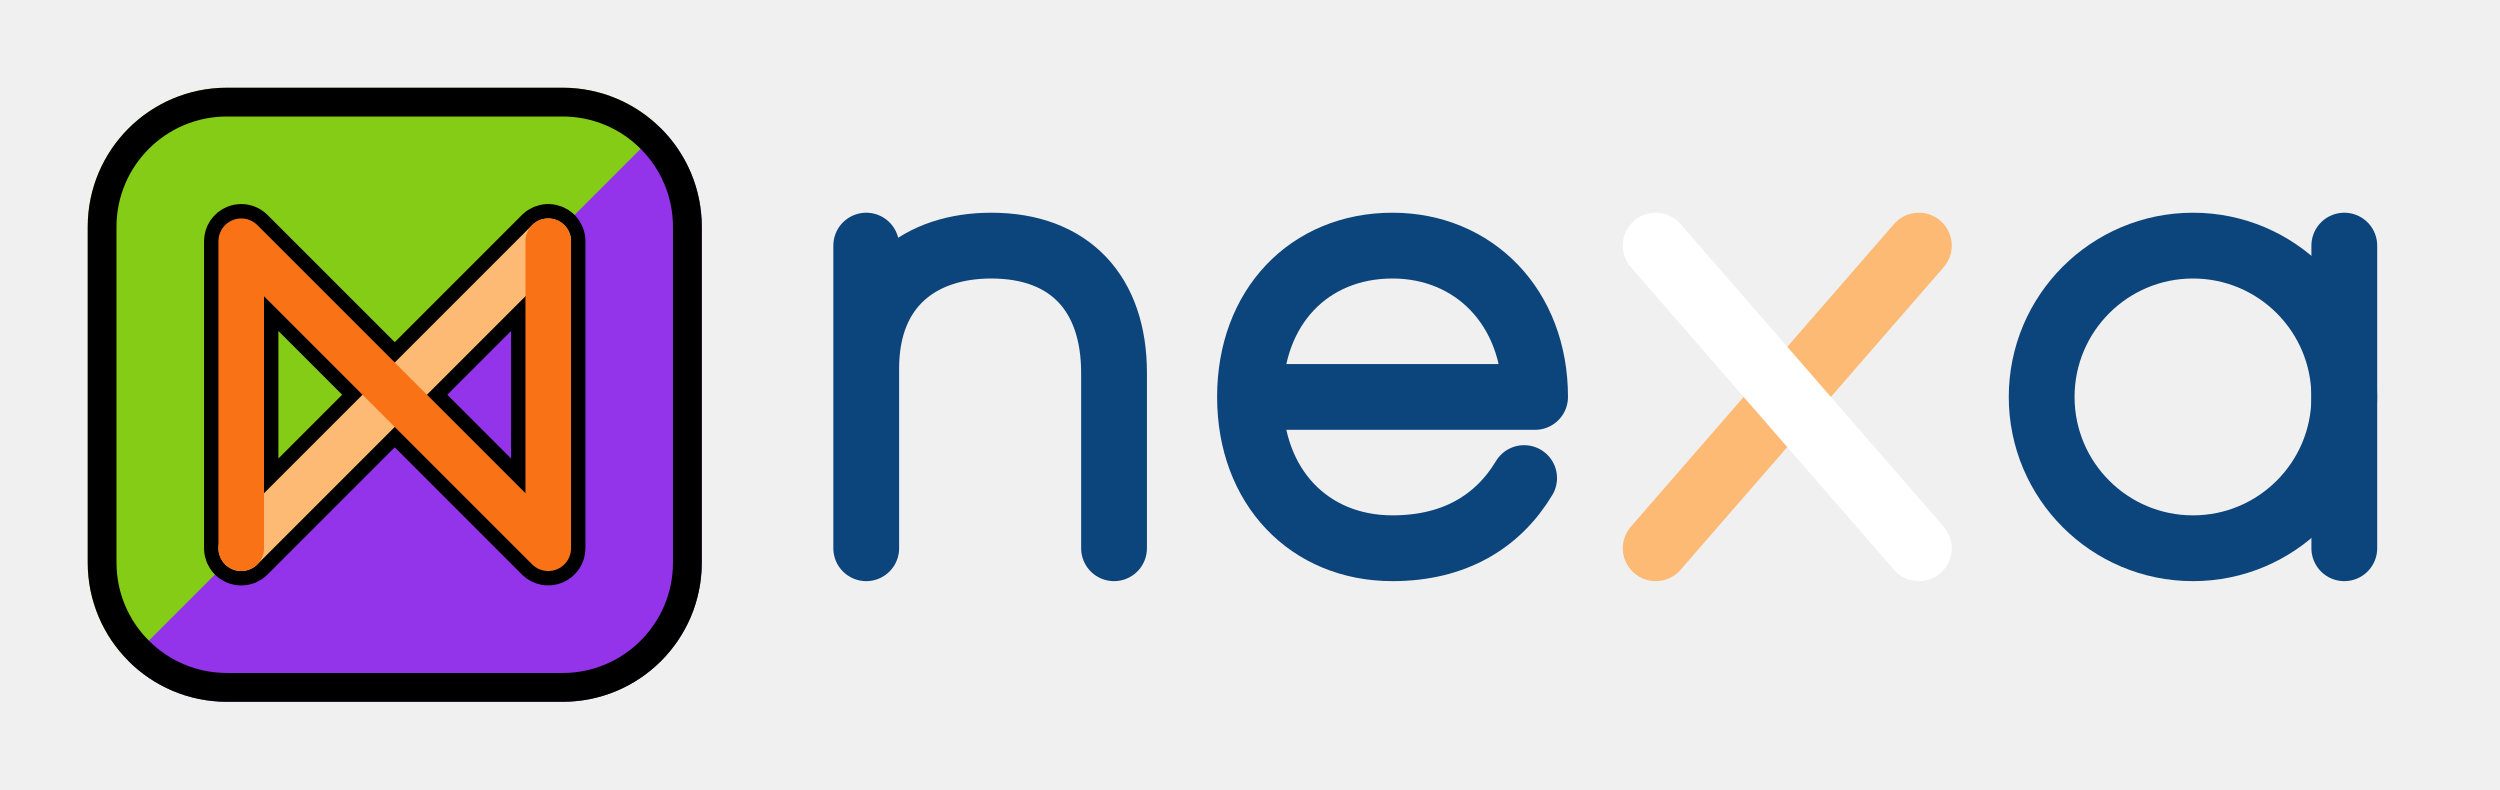
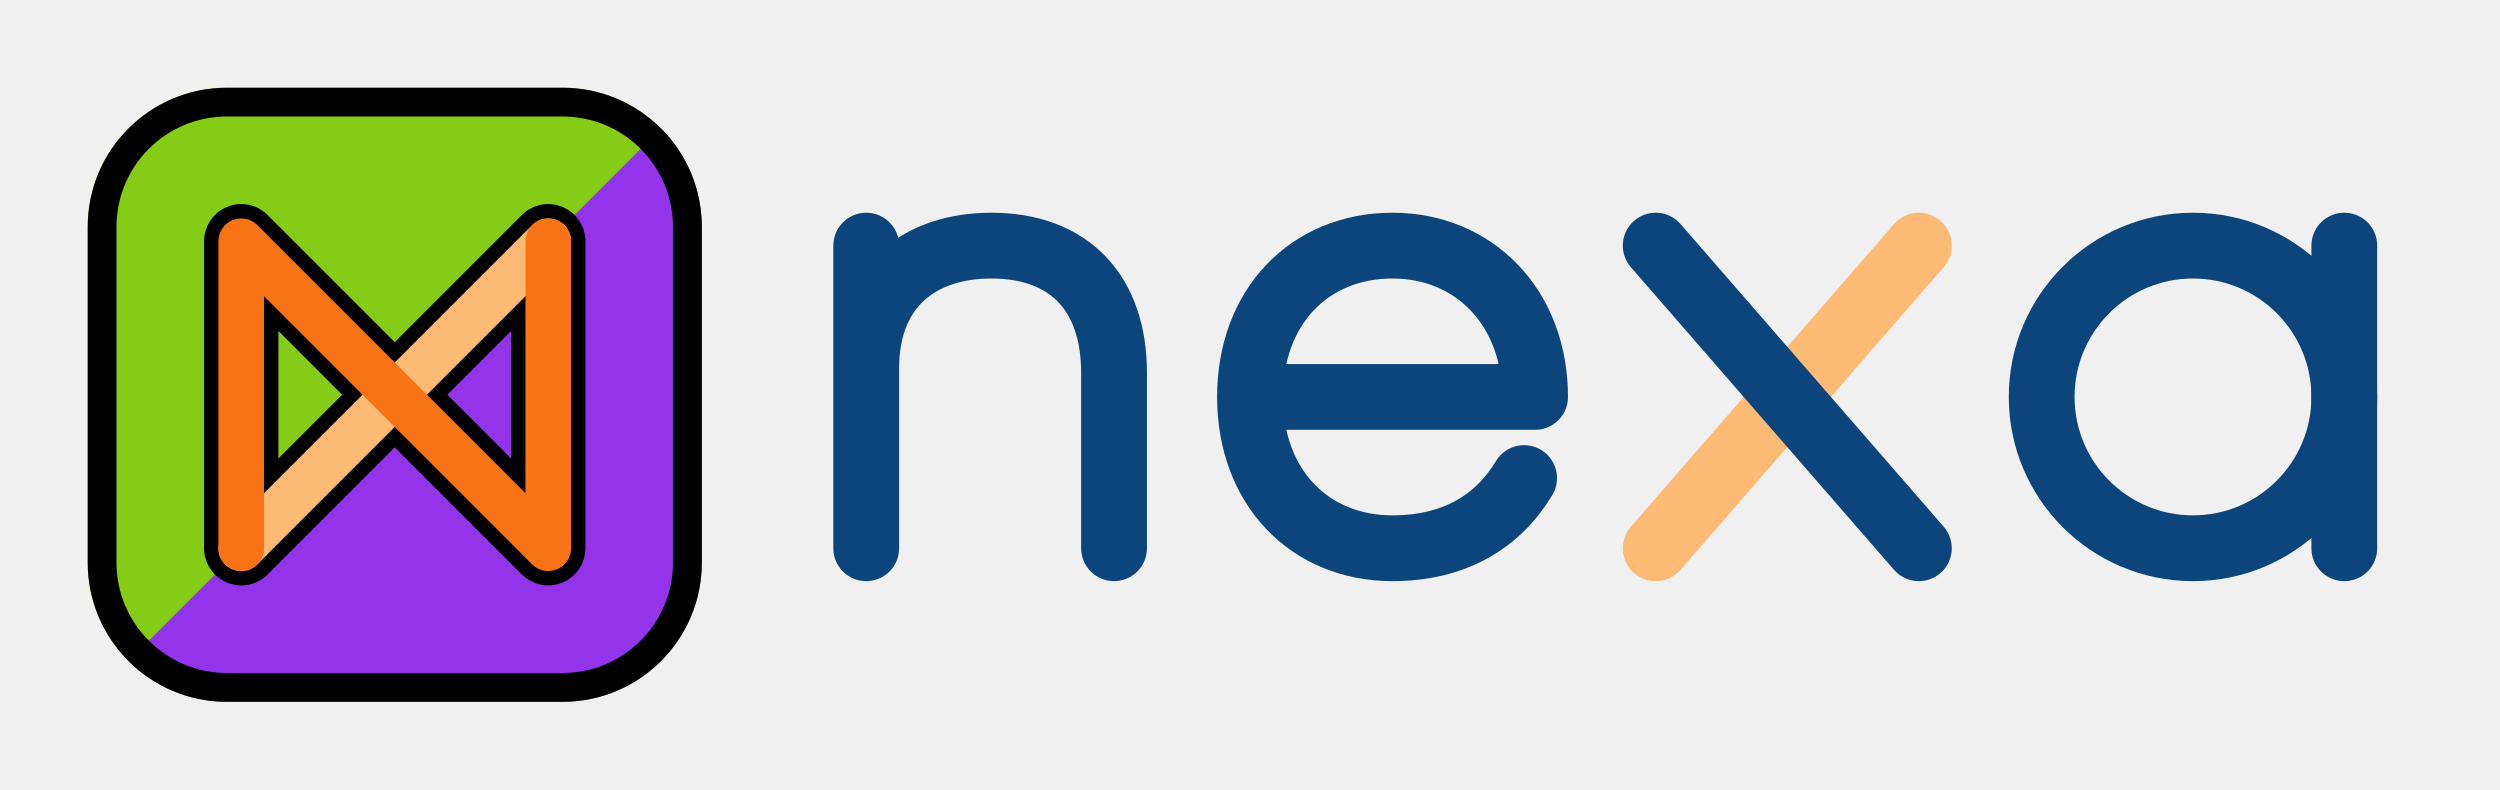
<svg xmlns="http://www.w3.org/2000/svg" width="1140" height="360" viewBox="0 0 1140 360" role="img" aria-label="Nexa">
  <defs>
    <clipPath id="tile">
      <rect width="512" height="512" rx="116" />
    </clipPath>
  </defs>
  <g transform="translate(40,40) scale(0.546875)">
    <rect width="512" height="512" rx="116" fill="#84CC16" />
    <polygon points="512,0 512,512 0,512" fill="#9333EA" clip-path="url(#tile)" />
    <path d="M365,173.87L282.87,256 365,338.13 365,173.87z M147,173.87L147,338.13 229.13,256 147,173.87z M127.93,109C132.897,108.982,137.784,110.914,141.435,114.565L256,229.13 370.565,114.565 370.571,114.559 370.727,114.405 370.732,114.4 370.74,114.392 370.819,114.316 370.891,114.246 370.899,114.239 370.916,114.223 371.019,114.126 371.057,114.09 371.064,114.084 371.094,114.055 371.213,113.947 371.225,113.936 371.228,113.933 371.274,113.891C372.838,112.478,374.58,111.371,376.423,110.571L376.578,110.504 376.604,110.493 376.612,110.49 376.636,110.48 376.728,110.442 376.818,110.404 376.843,110.394 376.85,110.391 376.878,110.38 377.033,110.318C378.903,109.581,380.917,109.131,383.022,109.025L383.084,109.022 383.089,109.022 383.106,109.021 383.266,109.014 383.306,109.013 383.316,109.012 383.369,109.011 383.51,109.006 383.534,109.006 383.544,109.005 383.646,109.004 383.754,109.002 383.765,109.001 383.772,109.001C383.924,109,384.076,109,384.228,109.001L384.235,109.001 384.246,109.002 384.355,109.004 384.456,109.005 384.466,109.006 384.49,109.006 384.631,109.011 384.684,109.012 384.694,109.013 384.734,109.014 384.894,109.021 384.911,109.022 384.916,109.022 384.978,109.025C387.083,109.131,389.097,109.581,390.967,110.318L391.123,110.38 391.15,110.391 391.157,110.394 391.182,110.404 391.273,110.442 391.364,110.48 391.388,110.49 391.396,110.493 391.422,110.505 391.577,110.571C393.42,111.371,395.162,112.478,396.726,113.891L396.772,113.933 396.775,113.936 396.788,113.948 396.906,114.055 396.936,114.084 396.943,114.09 396.981,114.126 397.084,114.223 397.101,114.239 397.109,114.246 397.181,114.316 397.26,114.392 397.268,114.4 397.273,114.405C397.382,114.511,397.489,114.618,397.595,114.727L397.6,114.732 397.608,114.74 397.684,114.819 397.754,114.891 397.761,114.899 397.777,114.916 397.874,115.019 397.91,115.057 397.916,115.064 397.945,115.094 398.052,115.212 398.064,115.225 398.067,115.228 398.109,115.274C399.522,116.838,400.629,118.58,401.429,120.423L401.495,120.576 401.507,120.604 401.51,120.612 401.52,120.636 401.557,120.726 401.596,120.818 401.606,120.843 401.609,120.85 401.619,120.876 401.682,121.033C402.419,122.903,402.869,124.917,402.975,127.022L402.978,127.085 402.978,127.089 402.979,127.102 402.986,127.266 402.987,127.307 402.988,127.316 402.989,127.365 402.994,127.51 402.994,127.534 402.995,127.544 402.996,127.64 402.998,127.754 402.999,127.765 402.999,127.772 403,127.977 403,128 403,384C403,391.685 398.371,398.613 391.271,401.554 384.171,404.495 375.999,402.869 370.565,397.435L256,282.87 141.435,397.435C141.381,397.489,141.327,397.542,141.273,397.595L141.268,397.6 141.26,397.608 141.181,397.684 141.109,397.754 141.101,397.761 141.084,397.777 140.981,397.874 140.943,397.91 140.936,397.916 140.906,397.945 140.787,398.053 140.775,398.064 140.772,398.067 140.726,398.109C139.162,399.522,137.42,400.629,135.577,401.429L135.424,401.495 135.396,401.507 135.388,401.51 135.364,401.52 135.274,401.557 135.182,401.596 135.157,401.606 135.15,401.609 135.124,401.619 134.967,401.682C133.097,402.419,131.083,402.869,128.978,402.975L128.915,402.978 128.911,402.978 128.898,402.979 128.734,402.986 128.693,402.987 128.684,402.988 128.635,402.989 128.49,402.994 128.466,402.994 128.456,402.995 128.36,402.996 128.246,402.998 128.235,402.999 128.228,402.999 128.023,403 128,403 127.977,403 127.772,402.999 127.765,402.999 127.754,402.998 127.64,402.996 127.544,402.995 127.534,402.994 127.51,402.994 127.365,402.989 127.316,402.988 127.307,402.987 127.266,402.986 127.102,402.979 127.089,402.978 127.085,402.978 127.022,402.975C124.917,402.869,122.903,402.419,121.033,401.682L120.876,401.619 120.85,401.609 120.843,401.606 120.818,401.596 120.726,401.557 120.636,401.52 120.612,401.51 120.604,401.507 120.576,401.495 120.423,401.429C118.58,400.629,116.838,399.522,115.274,398.109L115.228,398.067 115.225,398.064 115.212,398.052 115.094,397.945 115.064,397.916 115.057,397.91 115.019,397.874 114.916,397.777 114.899,397.761 114.891,397.754 114.819,397.684 114.74,397.608 114.732,397.6 114.727,397.595C114.618,397.489,114.511,397.382,114.405,397.273L114.4,397.268 114.392,397.26 114.316,397.181 114.246,397.109 114.239,397.101 114.223,397.084 114.126,396.981 114.09,396.943 114.084,396.936 114.055,396.906 113.948,396.788 113.936,396.775 113.933,396.772 113.891,396.726C112.478,395.162,111.371,393.42,110.571,391.577L110.505,391.424 110.493,391.396 110.49,391.388 110.48,391.364 110.443,391.274 110.404,391.182 110.394,391.157 110.391,391.15 110.381,391.124 110.318,390.967C109.581,389.097,109.131,387.083,109.025,384.978L109.022,384.916 109.022,384.911 109.021,384.896 109.014,384.734 109.013,384.693 109.012,384.684 109.011,384.633 109.006,384.49 109.006,384.466 109.005,384.456 109.004,384.356 109.002,384.246 109.001,384.235 109.001,384.228 109,384.012 109,384 109,128C109,120.315 113.629,113.387 120.729,110.446 123.059,109.481 125.504,109.008 127.93,109z" fill="#000000" stroke="#000000" stroke-width="24" stroke-linejoin="round" />
    <line x1="128" y1="384" x2="384" y2="128" stroke="#FDBA74" stroke-width="38" stroke-linecap="round" />
    <polyline points="128,384 128,128 384,384 384,128" fill="none" stroke="#F97316" stroke-width="38" stroke-linecap="round" stroke-linejoin="round" />
    <rect x="12" y="12" width="488" height="488" rx="104" fill="none" stroke="#000000" stroke-width="24" />
  </g>
  <g fill="none" stroke-width="30" stroke-linecap="round" stroke-linejoin="round">
    <path stroke="#0C447C" d="M395 250 V112 M395 168 C395 130 420 112 452 112 C488 112 508 134 508 170 V250" />
    <path stroke="#0C447C" d="M570 181 H700 C700 140 672 112 635 112 C597 112 570 140 570 181 C570 222 597 250 635 250 C663 250 683 238 695 218" />
    <path stroke="#FDBA74" d="M875 112 L755 250" />
-     <path stroke="#FFFFFF" d="M755 112 L875 250" />
+     <path stroke="#0C447C" d="M755 112 L875 250" />
    <circle cx="1000" cy="181" r="69" stroke="#0C447C" />
    <path stroke="#0C447C" d="M1069 112 V250" />
  </g>
</svg>
